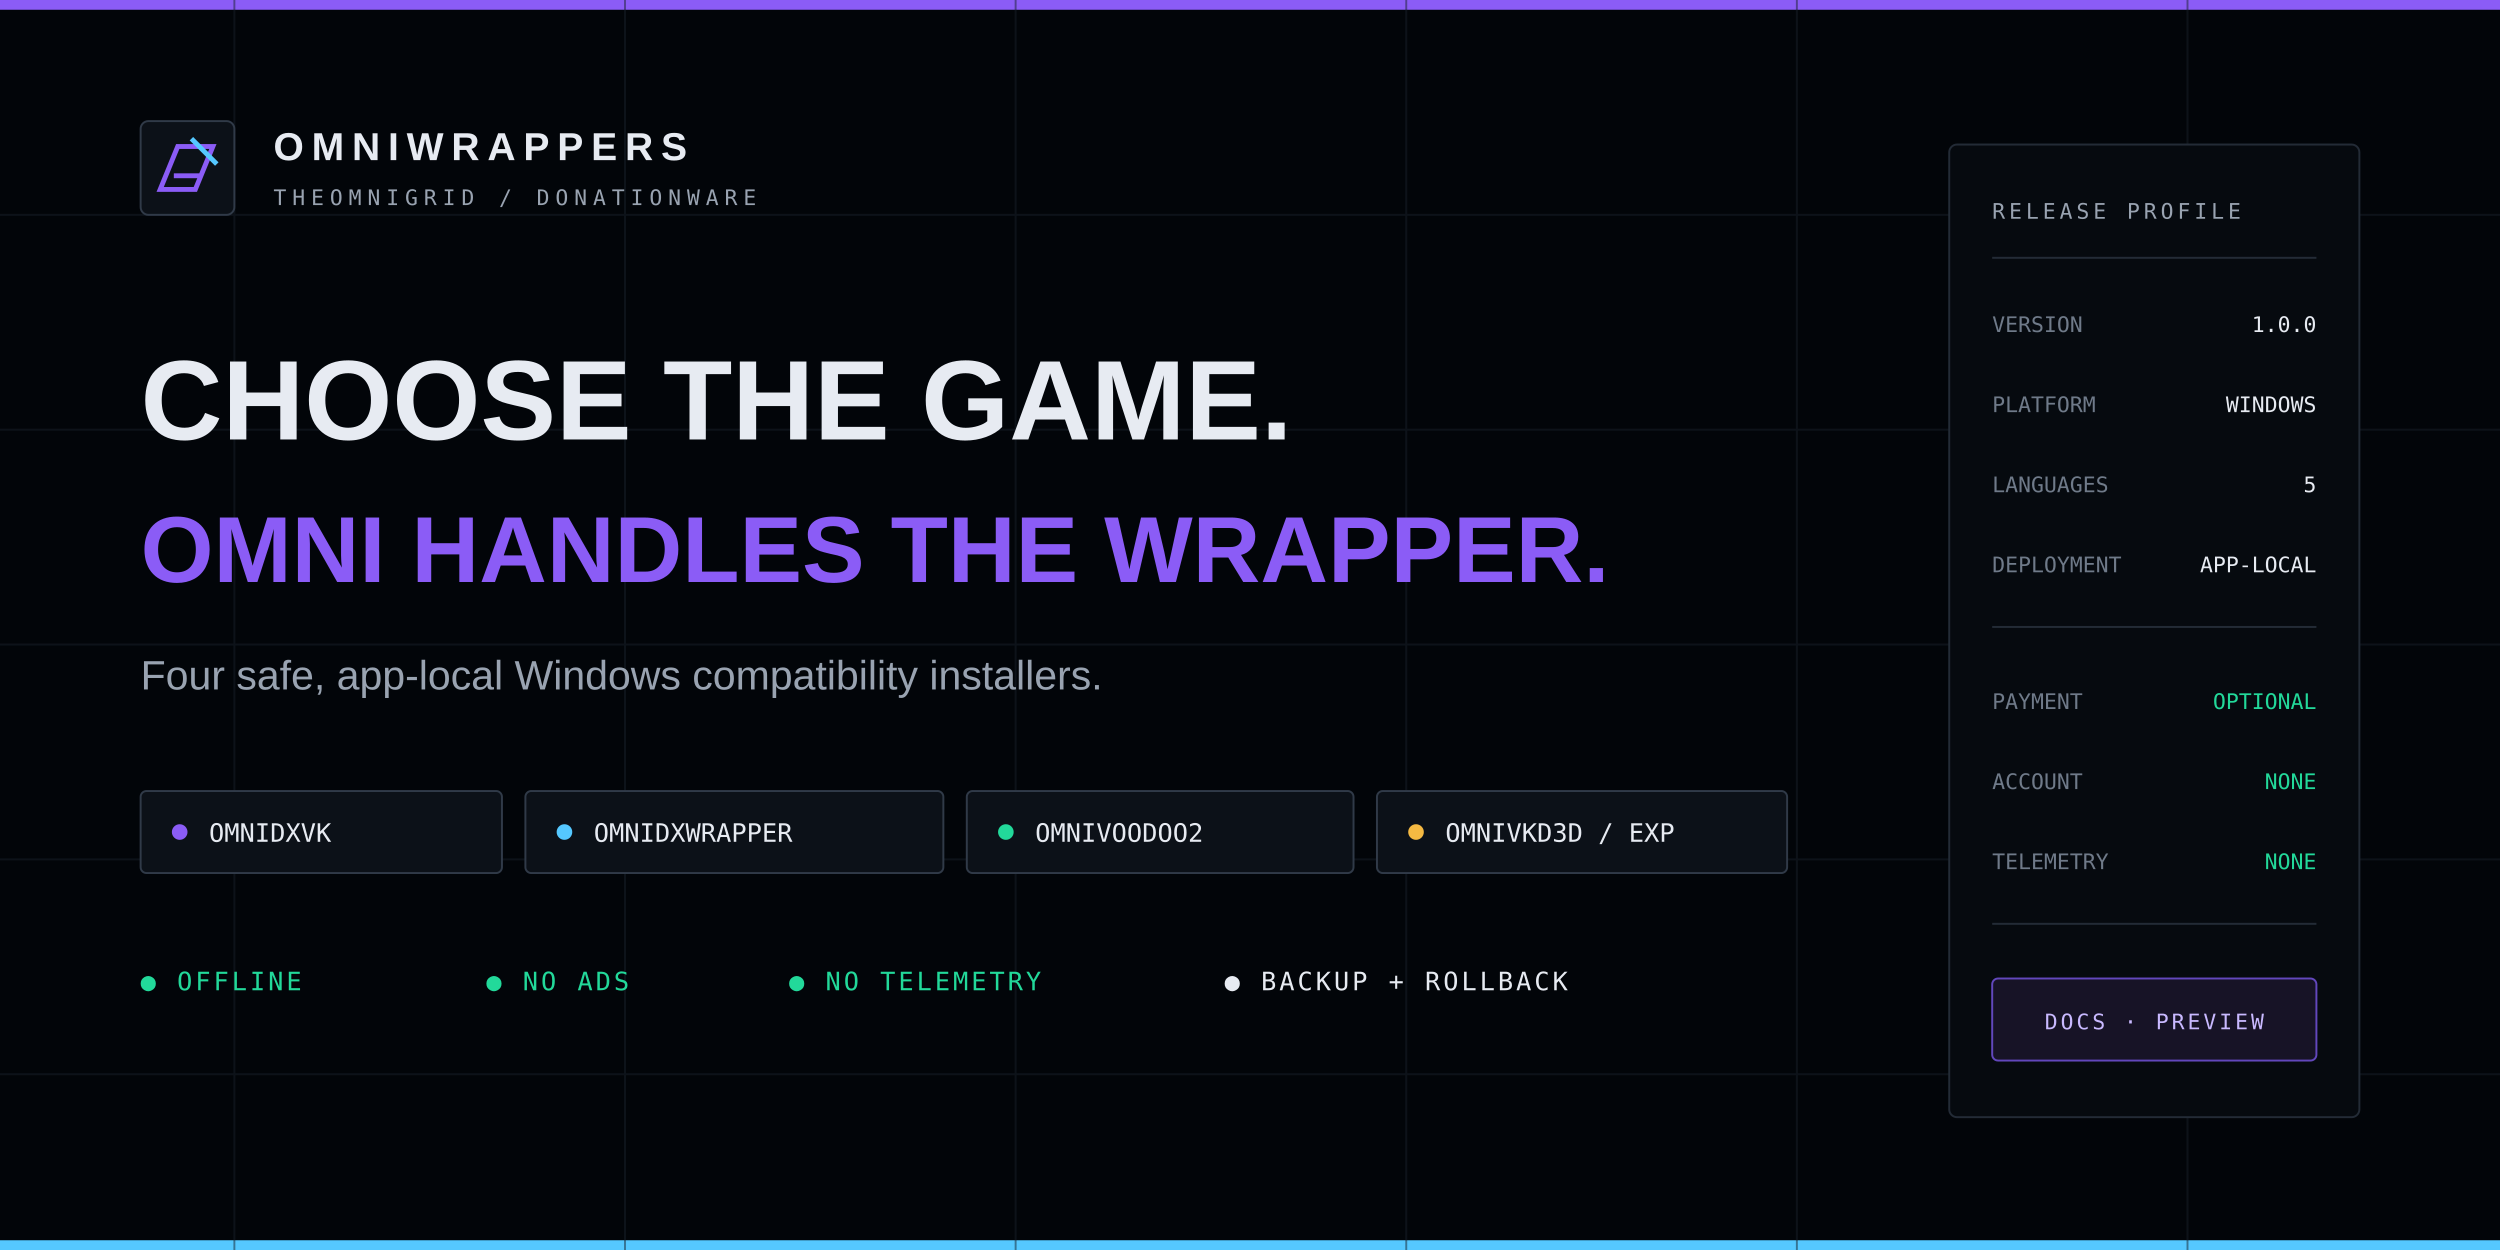
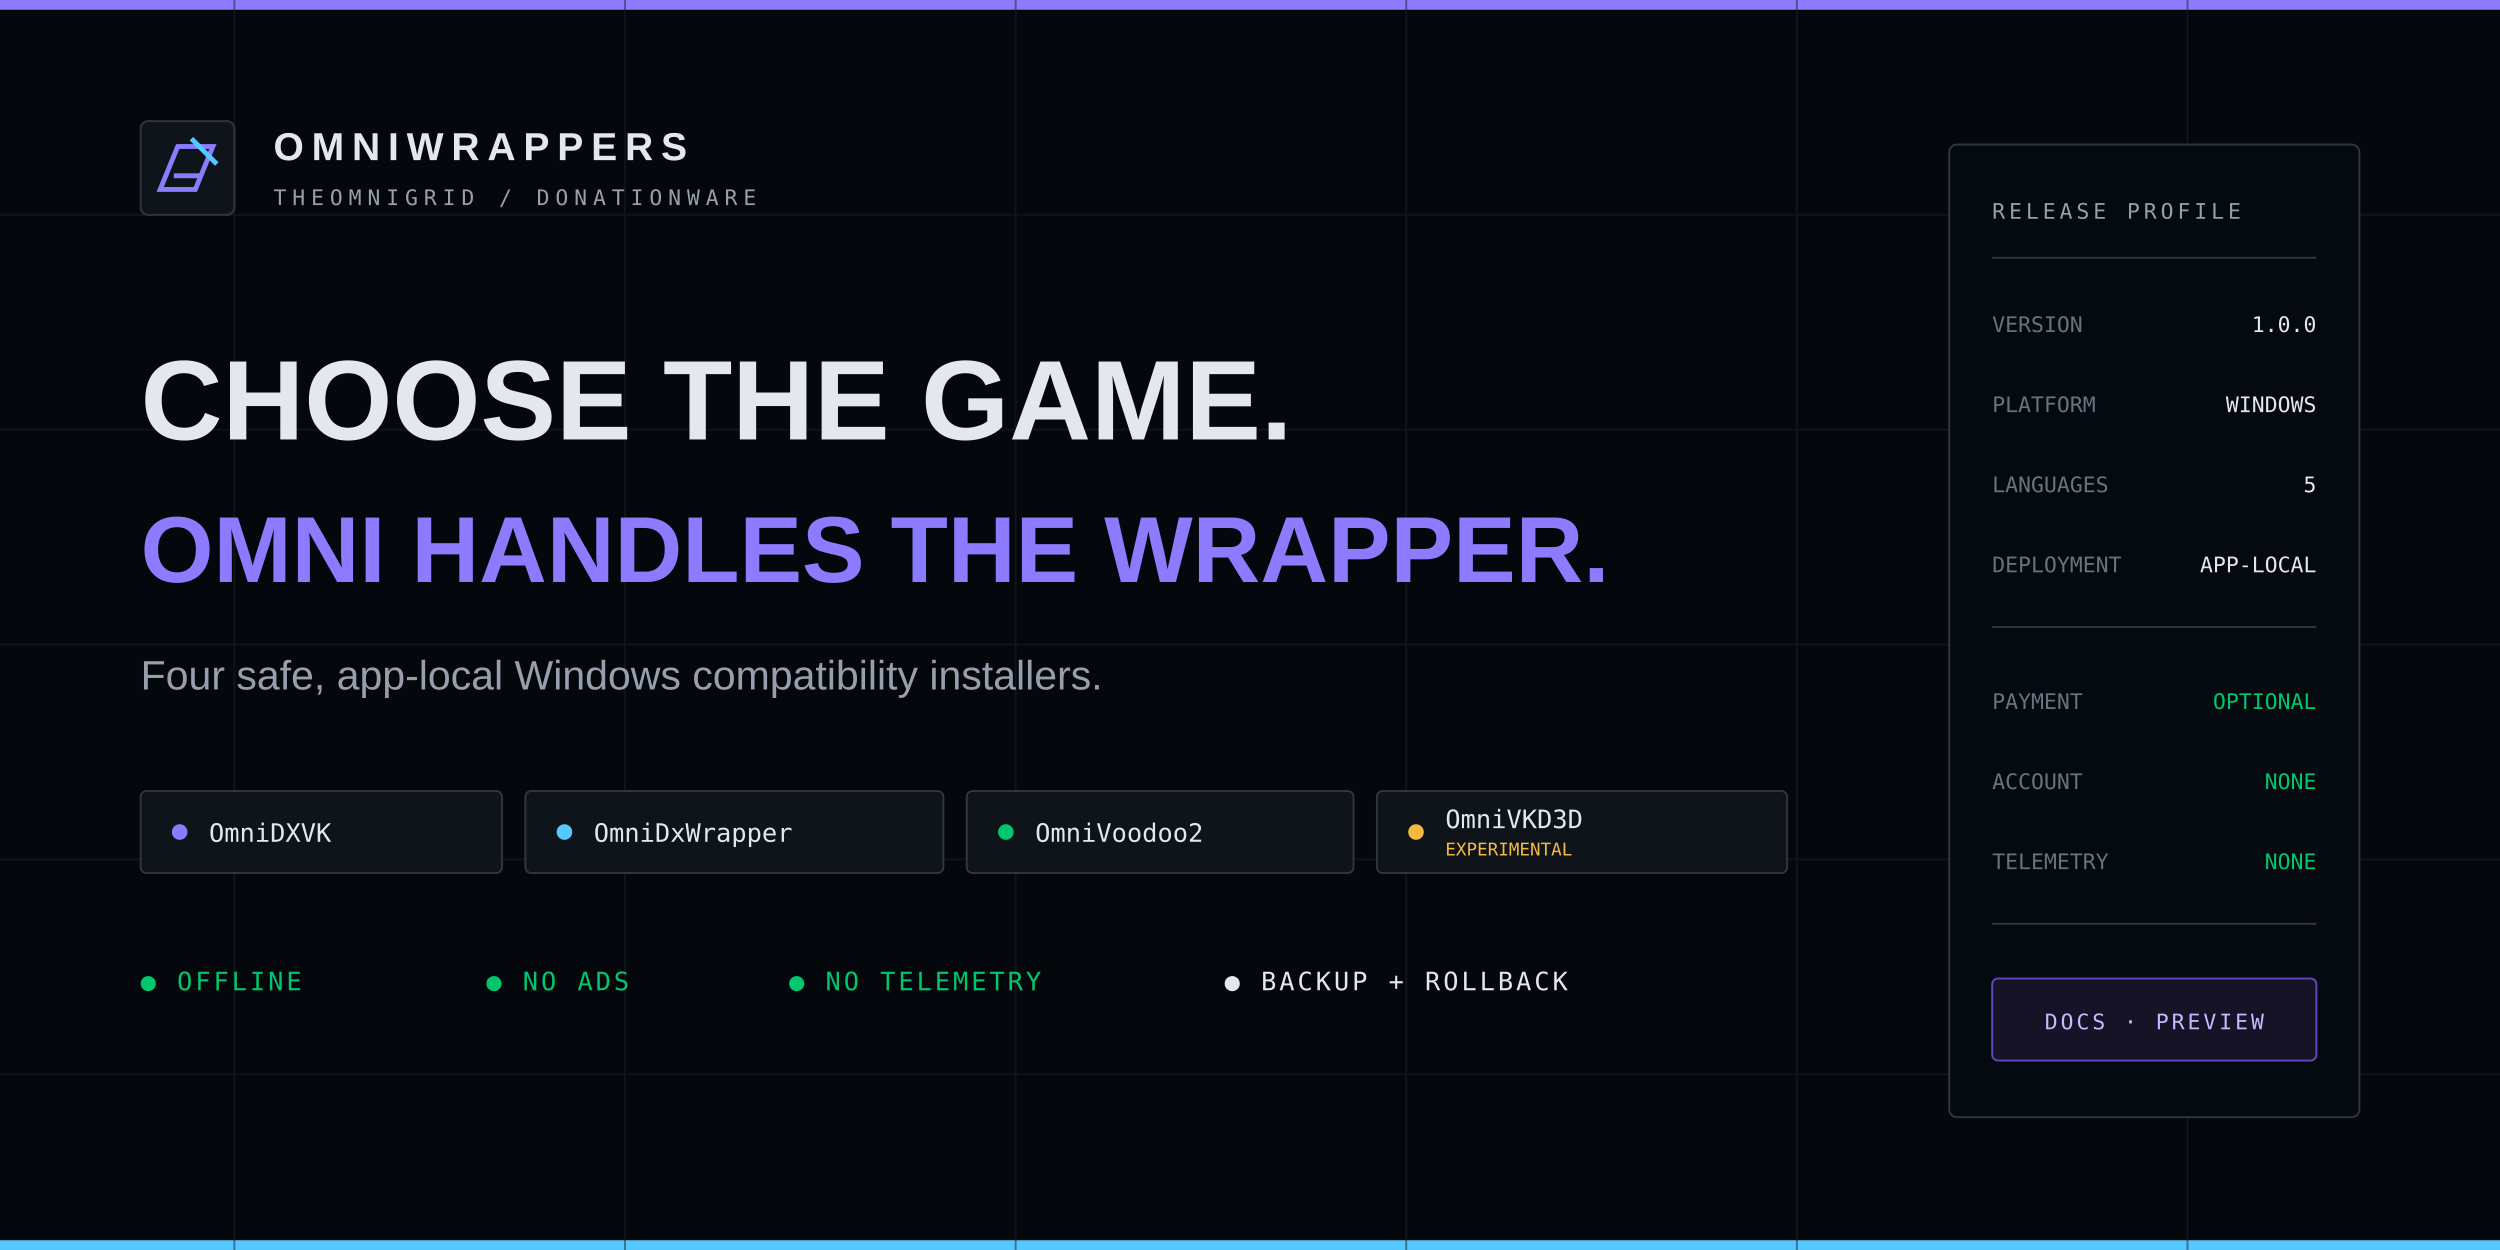
<svg xmlns="http://www.w3.org/2000/svg" width="1280" height="640" viewBox="0 0 1280 640" role="img" aria-labelledby="title desc">
-   <rect width="1280" height="640" fill="#020509" />
-   <path d="M0 0H1280V5H0Z" fill="#8B5CF6" />
-   <path d="M0 635H1280V640H0Z" fill="#55C8FF" />
+   <rect width="1280" height="640" fill="#04080D" />
+   <path d="M0 0H1280V5H0Z" fill="#8A7BFF" />
+   <path d="M0 635H1280V640H0Z" fill="#57C7FF" />
  <g opacity=".5" stroke="#18202A">
    <path d="M0 110H1280M0 220H1280M0 330H1280M0 440H1280M0 550H1280" />
    <path d="M120 0V640M320 0V640M520 0V640M720 0V640M920 0V640M1120 0V640" />
  </g>
  <g transform="translate(72 62)">
-     <rect width="48" height="48" rx="4" fill="#0C1118" stroke="#303A48" />
-     <path d="M10 35L19 13H37L28 35H10ZM17 28H30" fill="none" stroke="#8B5CF6" stroke-width="2.5" />
-     <path d="M26 9L39 22" stroke="#55C8FF" stroke-width="2.5" />
-     <text x="68" y="20" fill="#E7EBF2" font-family="Segoe UI,Arial,sans-serif" font-size="20" font-weight="700" letter-spacing="4">OMNIWRAPPERS</text>
-     <text x="68" y="43" fill="#99A3B1" font-family="Cascadia Mono,Consolas,monospace" font-size="11" letter-spacing="3">THEOMNIGRID / DONATIONWARE</text>
+     <rect width="48" height="48" rx="4" fill="#0F141B" stroke="#30363D" />
+     <path d="M10 35L19 13H37L28 35H10ZM17 28H30" fill="none" stroke="#8A7BFF" stroke-width="2.5" />
+     <path d="M26 9L39 22" stroke="#57C7FF" stroke-width="2.5" />
+     <text x="68" y="20" fill="#E3E8EF" font-family="Segoe UI,Arial,sans-serif" font-size="20" font-weight="700" letter-spacing="4">OMNIWRAPPERS</text>
+     <text x="68" y="43" fill="#969FAB" font-family="Cascadia Mono,Consolas,monospace" font-size="11" letter-spacing="3">THEOMNIGRID / DONATIONWARE</text>
  </g>
-   <text x="72" y="225" fill="#E7EBF2" font-family="Segoe UI,Arial,sans-serif" font-size="58" font-weight="700">CHOOSE THE GAME.</text>
-   <text x="72" y="298" fill="#8B5CF6" font-family="Segoe UI,Arial,sans-serif" font-size="48" font-weight="700">OMNI HANDLES THE WRAPPER.</text>
-   <text x="72" y="353" fill="#99A3B1" font-family="Segoe UI,Arial,sans-serif" font-size="21">Four safe, app-local Windows compatibility installers.</text>
+   <text x="72" y="225" fill="#E3E8EF" font-family="Segoe UI,Arial,sans-serif" font-size="58" font-weight="700">CHOOSE THE GAME.</text>
+   <text x="72" y="298" fill="#8A7BFF" font-family="Segoe UI,Arial,sans-serif" font-size="48" font-weight="700">OMNI HANDLES THE WRAPPER.</text>
+   <text x="72" y="353" fill="#969FAB" font-family="Segoe UI,Arial,sans-serif" font-size="21">Four safe, app-local Windows compatibility installers.</text>
  <g transform="translate(72 405)" font-family="Cascadia Mono,Consolas,monospace" font-size="13">
    <g>
-       <rect width="185" height="42" rx="3" fill="#0C1118" stroke="#303A48" />
-       <circle cx="20" cy="21" r="4" fill="#8B5CF6" />
-       <text x="35" y="26" fill="#E7EBF2">OMNIDXVK</text>
+       <rect width="185" height="42" rx="3" fill="#0F141B" stroke="#30363D" />
+       <circle cx="20" cy="21" r="4" fill="#8A7BFF" />
+       <text x="35" y="26" fill="#E3E8EF">OmniDXVK</text>
    </g>
    <g transform="translate(197)">
-       <rect width="214" height="42" rx="3" fill="#0C1118" stroke="#303A48" />
-       <circle cx="20" cy="21" r="4" fill="#55C8FF" />
-       <text x="35" y="26" fill="#E7EBF2">OMNIDXWRAPPER</text>
+       <rect width="214" height="42" rx="3" fill="#0F141B" stroke="#30363D" />
+       <circle cx="20" cy="21" r="4" fill="#57C7FF" />
+       <text x="35" y="26" fill="#E3E8EF">OmniDxWrapper</text>
    </g>
    <g transform="translate(423)">
-       <rect width="198" height="42" rx="3" fill="#0C1118" stroke="#303A48" />
-       <circle cx="20" cy="21" r="4" fill="#22D99A" />
-       <text x="35" y="26" fill="#E7EBF2">OMNIVOODOO2</text>
+       <rect width="198" height="42" rx="3" fill="#0F141B" stroke="#30363D" />
+       <circle cx="20" cy="21" r="4" fill="#00C66D" />
+       <text x="35" y="26" fill="#E3E8EF">OmniVoodoo2</text>
    </g>
    <g transform="translate(633)">
-       <rect width="210" height="42" rx="3" fill="#0C1118" stroke="#303A48" />
+       <rect width="210" height="42" rx="3" fill="#0F141B" stroke="#30363D" />
      <circle cx="20" cy="21" r="4" fill="#F5B942" />
-       <text x="35" y="26" fill="#E7EBF2">OMNIVKD3D / EXP</text>
+       <text x="35" y="19" fill="#E3E8EF">OmniVKD3D</text>
+       <text x="35" y="33" fill="#F5B942" font-size="9">EXPERIMENTAL</text>
    </g>
  </g>
  <g transform="translate(72 507)" font-family="Cascadia Mono,Consolas,monospace" font-size="13" letter-spacing="1.5">
-     <text fill="#22D99A">● OFFLINE</text>
-     <text x="177" fill="#22D99A">● NO ADS</text>
-     <text x="332" fill="#22D99A">● NO TELEMETRY</text>
-     <text x="555" fill="#E7EBF2">● BACKUP + ROLLBACK</text>
+     <text fill="#00C66D">● OFFLINE</text>
+     <text x="177" fill="#00C66D">● NO ADS</text>
+     <text x="332" fill="#00C66D">● NO TELEMETRY</text>
+     <text x="555" fill="#E3E8EF">● BACKUP + ROLLBACK</text>
  </g>
  <g transform="translate(998 74)" font-family="Cascadia Mono,Consolas,monospace">
-     <rect width="210" height="498" rx="4" fill="#060A0F" stroke="#232B36" />
-     <text x="22" y="38" fill="#99A3B1" font-size="11" letter-spacing="2">RELEASE PROFILE</text>
-     <path d="M22 58H188" stroke="#232B36" />
-     <text x="22" y="96" fill="#6F7A89" font-size="11">VERSION</text>
-     <text x="188" y="96" fill="#E7EBF2" font-size="11" text-anchor="end">1.0.0</text>
-     <text x="22" y="137" fill="#6F7A89" font-size="11">PLATFORM</text>
-     <text x="188" y="137" fill="#E7EBF2" font-size="11" text-anchor="end">WINDOWS</text>
-     <text x="22" y="178" fill="#6F7A89" font-size="11">LANGUAGES</text>
-     <text x="188" y="178" fill="#E7EBF2" font-size="11" text-anchor="end">5</text>
-     <text x="22" y="219" fill="#6F7A89" font-size="11">DEPLOYMENT</text>
-     <text x="188" y="219" fill="#E7EBF2" font-size="11" text-anchor="end">APP-LOCAL</text>
-     <path d="M22 247H188" stroke="#232B36" />
-     <text x="22" y="289" fill="#6F7A89" font-size="11">PAYMENT</text>
-     <text x="188" y="289" fill="#22D99A" font-size="11" text-anchor="end">OPTIONAL</text>
-     <text x="22" y="330" fill="#6F7A89" font-size="11">ACCOUNT</text>
-     <text x="188" y="330" fill="#22D99A" font-size="11" text-anchor="end">NONE</text>
-     <text x="22" y="371" fill="#6F7A89" font-size="11">TELEMETRY</text>
-     <text x="188" y="371" fill="#22D99A" font-size="11" text-anchor="end">NONE</text>
-     <path d="M22 399H188" stroke="#232B36" />
+     <rect width="210" height="498" rx="4" fill="#050910" stroke="#30363D" />
+     <text x="22" y="38" fill="#969FAB" font-size="11" letter-spacing="2">RELEASE PROFILE</text>
+     <path d="M22 58H188" stroke="#30363D" />
+     <text x="22" y="96" fill="#6A727D" font-size="11">VERSION</text>
+     <text x="188" y="96" fill="#E3E8EF" font-size="11" text-anchor="end">1.0.0</text>
+     <text x="22" y="137" fill="#6A727D" font-size="11">PLATFORM</text>
+     <text x="188" y="137" fill="#E3E8EF" font-size="11" text-anchor="end">WINDOWS</text>
+     <text x="22" y="178" fill="#6A727D" font-size="11">LANGUAGES</text>
+     <text x="188" y="178" fill="#E3E8EF" font-size="11" text-anchor="end">5</text>
+     <text x="22" y="219" fill="#6A727D" font-size="11">DEPLOYMENT</text>
+     <text x="188" y="219" fill="#E3E8EF" font-size="11" text-anchor="end">APP-LOCAL</text>
+     <path d="M22 247H188" stroke="#30363D" />
+     <text x="22" y="289" fill="#6A727D" font-size="11">PAYMENT</text>
+     <text x="188" y="289" fill="#00C66D" font-size="11" text-anchor="end">OPTIONAL</text>
+     <text x="22" y="330" fill="#6A727D" font-size="11">ACCOUNT</text>
+     <text x="188" y="330" fill="#00C66D" font-size="11" text-anchor="end">NONE</text>
+     <text x="22" y="371" fill="#6A727D" font-size="11">TELEMETRY</text>
+     <text x="188" y="371" fill="#00C66D" font-size="11" text-anchor="end">NONE</text>
+     <path d="M22 399H188" stroke="#30363D" />
    <rect x="22" y="427" width="166" height="42" rx="3" fill="#171326" stroke="#6247BC" />
    <text x="105" y="453" fill="#C9B9FF" font-size="11" text-anchor="middle" letter-spacing="1.5">DOCS · PREVIEW</text>
  </g>
</svg>
